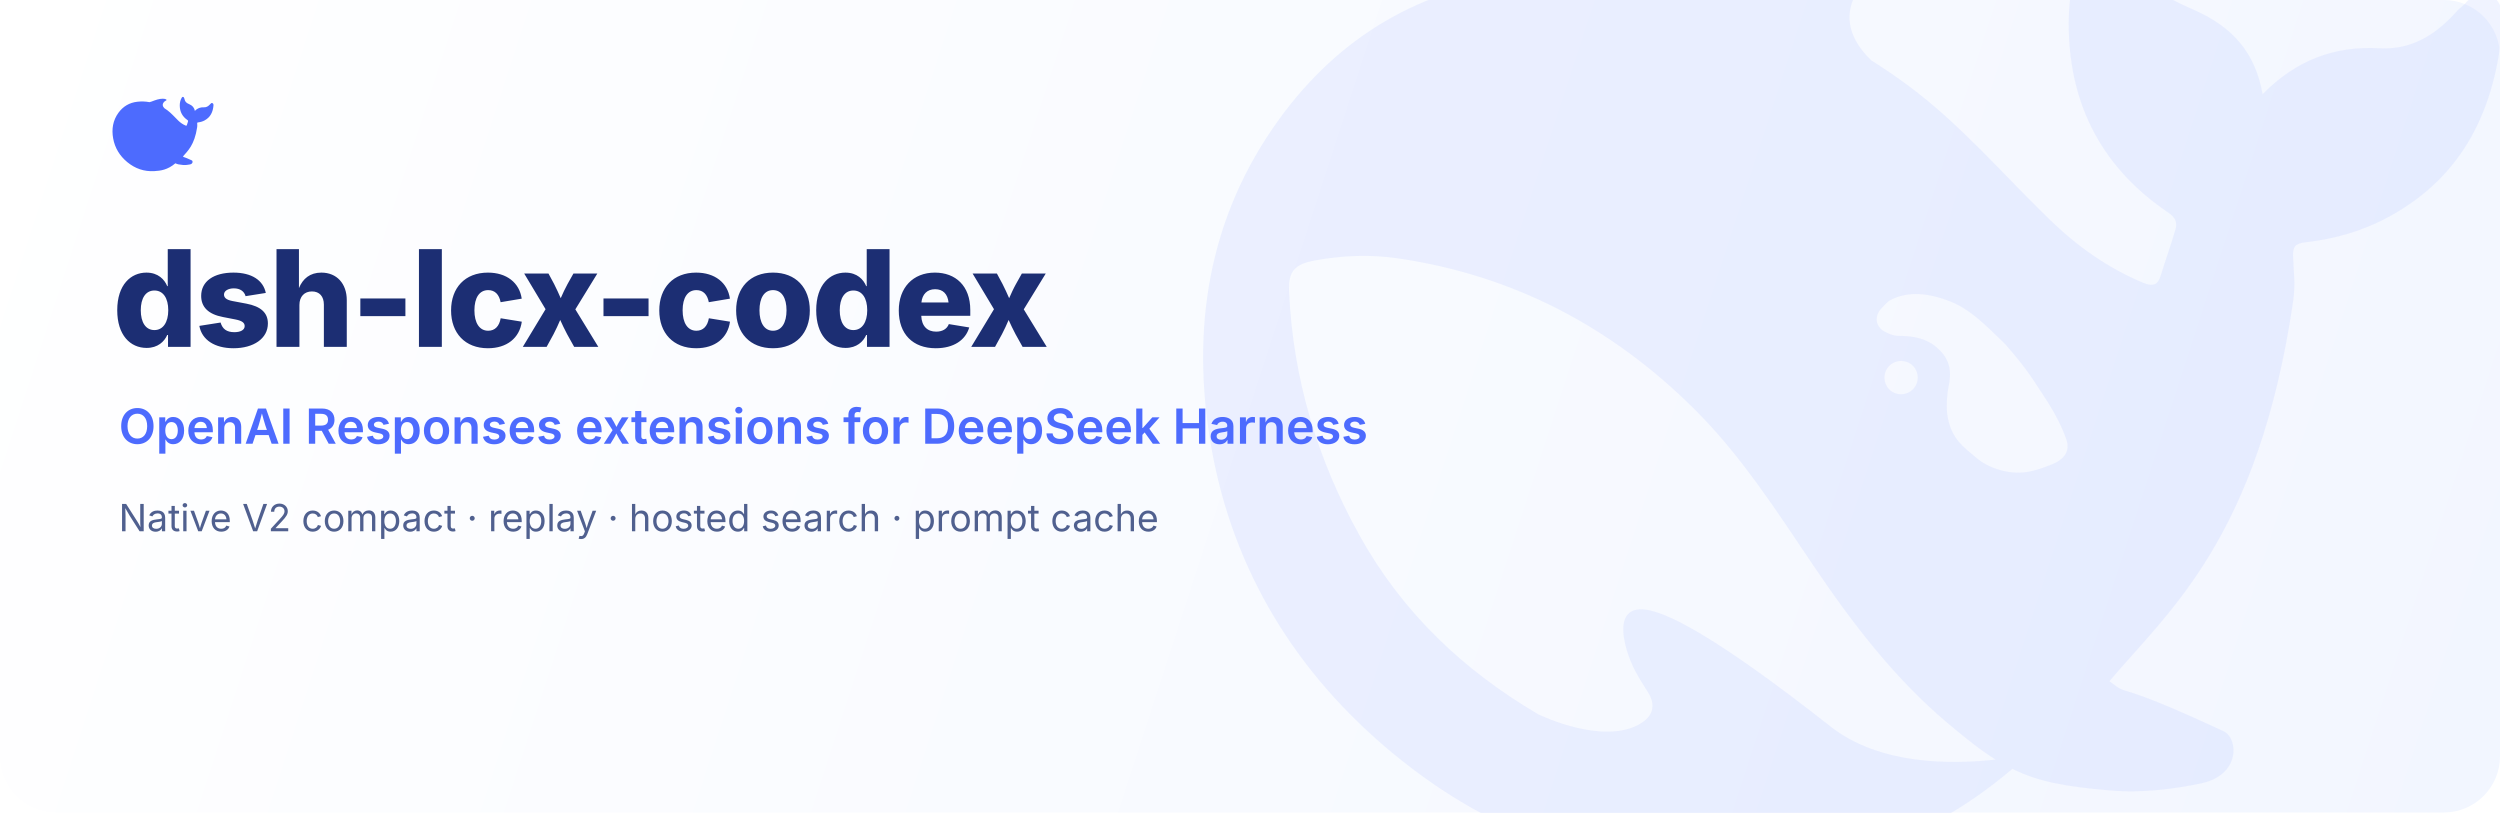
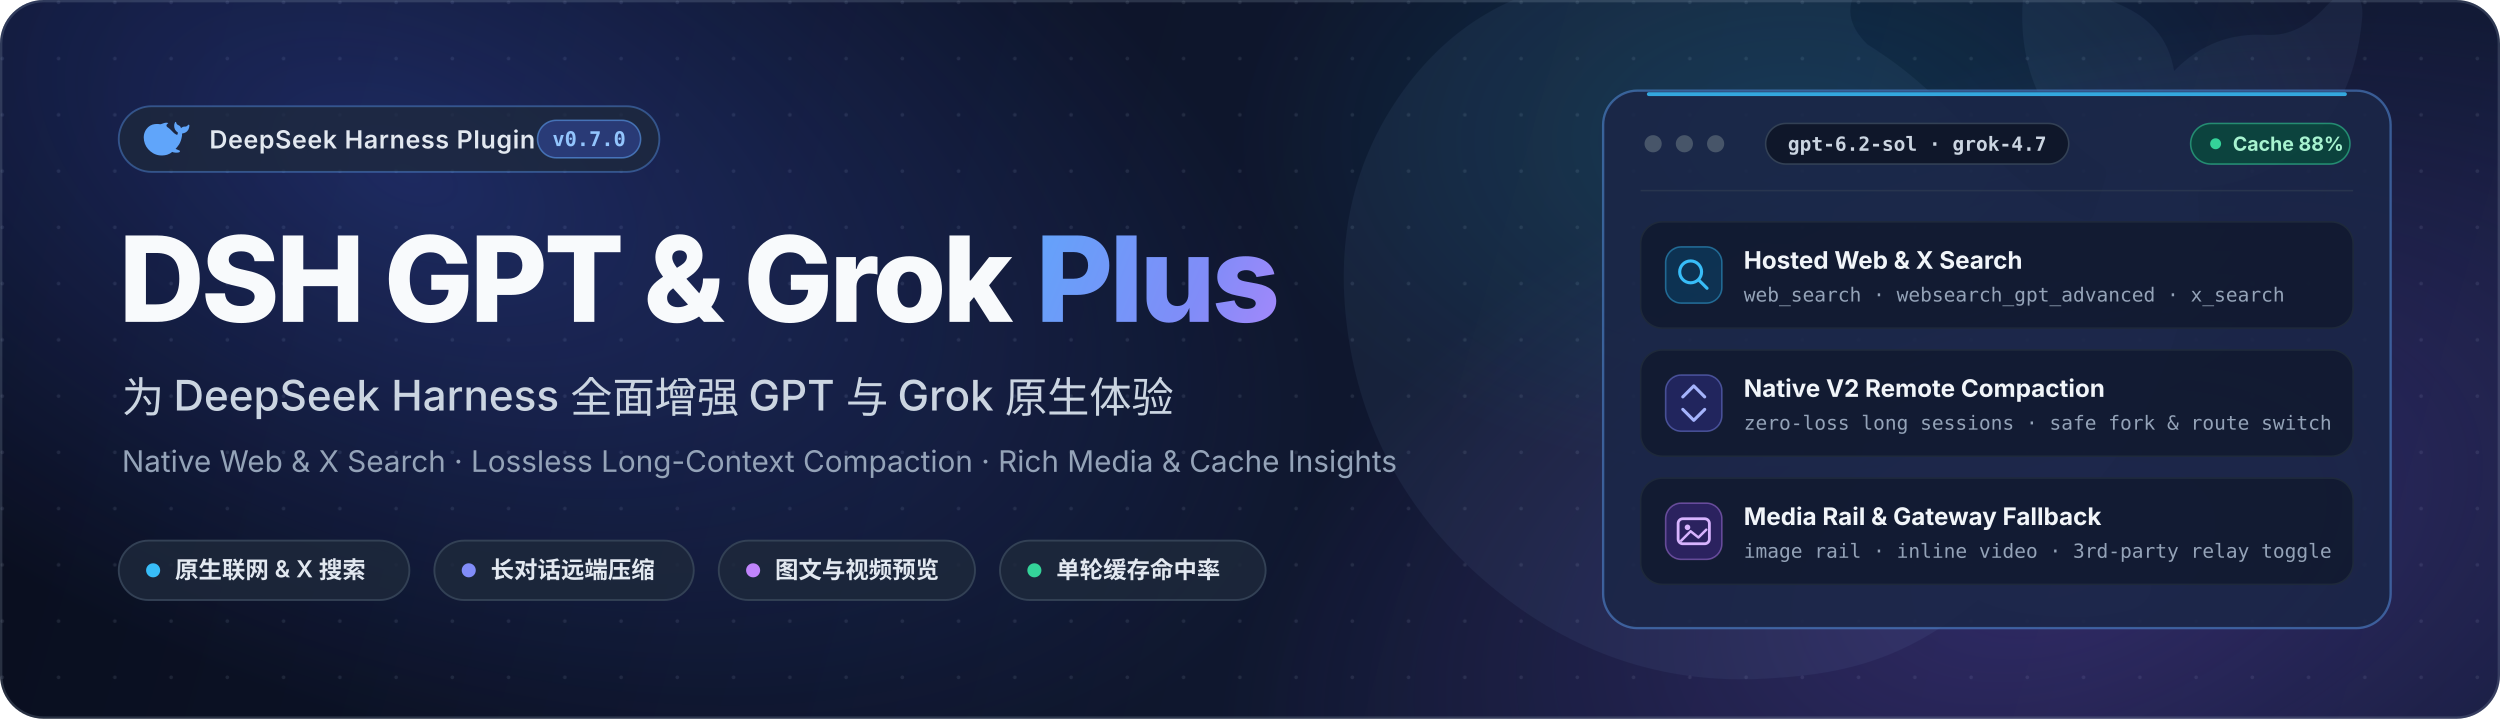
- <svg xmlns="http://www.w3.org/2000/svg" width="1600" height="520" viewBox="0 0 1600 520" fill="none">
+ <svg xmlns="http://www.w3.org/2000/svg" width="1600" height="460" viewBox="0 0 1600 460" fill="none">
  <defs>
-     <linearGradient id="bg" x1="0" y1="0" x2="1600" y2="520" gradientUnits="userSpaceOnUse">
-       <stop stop-color="#FFFFFF" />
-       <stop offset="1" stop-color="#F2F6FF" />
+     <linearGradient id="bg" x1="0" y1="0" x2="1600" y2="460" gradientUnits="userSpaceOnUse">
+       <stop offset="0%" stop-color="#090E1E" />
+       <stop offset="52%" stop-color="#0F172E" />
+       <stop offset="100%" stop-color="#131B38" />
    </linearGradient>
-     <linearGradient id="whale" x1="760" y1="40" x2="1490" y2="470" gradientUnits="userSpaceOnUse">
-       <stop stop-color="#4D6BFE" stop-opacity="0.09" />
-       <stop offset="1" stop-color="#4D6BFE" stop-opacity="0.22" />
+     <radialGradient id="glowLeft" cx="0" cy="0" r="1" gradientUnits="userSpaceOnUse" gradientTransform="translate(260 110) rotate(22) scale(620 340)">
+       <stop stop-color="#4D6BFE" stop-opacity="0.28" />
+       <stop offset="100%" stop-color="#4D6BFE" stop-opacity="0" />
+     </radialGradient>
+     <radialGradient id="glowRight" cx="0" cy="0" r="1" gradientUnits="userSpaceOnUse" gradientTransform="translate(1320 360) rotate(-18) scale(560 320)">
+       <stop stop-color="#8B5CF6" stop-opacity="0.26" />
+       <stop offset="100%" stop-color="#8B5CF6" stop-opacity="0" />
+     </radialGradient>
+     <radialGradient id="glowCyan" cx="0" cy="0" r="1" gradientUnits="userSpaceOnUse" gradientTransform="translate(1150 90) scale(360 220)">
+       <stop stop-color="#06B6D4" stop-opacity="0.16" />
+       <stop offset="100%" stop-color="#06B6D4" stop-opacity="0" />
+     </radialGradient>
+     <linearGradient id="plusGrad" x1="650" y1="150" x2="860" y2="235" gradientUnits="userSpaceOnUse">
+       <stop offset="0%" stop-color="#60A5FA" />
+       <stop offset="55%" stop-color="#818CF8" />
+       <stop offset="100%" stop-color="#C084FC" />
    </linearGradient>
+     <linearGradient id="cardBg" x1="1030" y1="64" x2="1528" y2="396" gradientUnits="userSpaceOnUse">
+       <stop stop-color="#1A2546" stop-opacity="0.88" />
+       <stop offset="100%" stop-color="#0E1529" stop-opacity="0.94" />
+     </linearGradient>
+     <linearGradient id="cardStroke" x1="1030" y1="64" x2="1528" y2="396" gradientUnits="userSpaceOnUse">
+       <stop stop-color="#60A5FA" stop-opacity="0.45" />
+       <stop offset="50%" stop-color="#818CF8" stop-opacity="0.18" />
+       <stop offset="100%" stop-color="#C084FC" stop-opacity="0.38" />
+     </linearGradient>
+     <linearGradient id="accentBar" x1="1064" y1="0" x2="1494" y2="0" gradientUnits="userSpaceOnUse">
+       <stop stop-color="#38BDF8" />
+       <stop offset="50%" stop-color="#6366F1" />
+       <stop offset="100%" stop-color="#A855F7" />
+     </linearGradient>
+     <pattern id="grid" width="36" height="36" patternUnits="userSpaceOnUse">
+       <circle cx="1.5" cy="1.5" r="1.2" fill="#94A3B8" fill-opacity="0.14" />
+     </pattern>
+     <clipPath id="outerClip">
+       <rect width="1600" height="460" rx="28" />
+     </clipPath>
  </defs>
-   <rect width="1600" height="520" rx="36" fill="url(#bg)" />
-   <g transform="translate(770 -55) scale(14.8)" opacity="0.95">
-     <path d="M55.613 3.471C55.017 3.179 54.761 3.735 54.413 4.018C54.294 4.109 54.193 4.227 54.092 4.337C53.222 5.266 52.206 5.876 50.878 5.803C48.936 5.694 47.278 6.305 45.813 7.79C45.501 5.958 44.466 4.865 42.891 4.164C42.067 3.799 41.233 3.435 40.656 2.642C40.253 2.077 40.143 1.448 39.942 0.829C39.813 0.455 39.685 0.073 39.255 0.009C38.788 -0.064 38.605 0.328 38.421 0.656C37.689 1.995 37.405 3.471 37.432 4.965C37.496 8.327 38.916 11.006 41.737 12.91C42.057 13.129 42.14 13.347 42.039 13.666C41.847 14.322 41.618 14.96 41.416 15.616C41.288 16.035 41.096 16.127 40.647 15.944C39.099 15.297 37.762 14.341 36.58 13.184C34.575 11.243 32.761 9.102 30.499 7.425C29.968 7.033 29.436 6.669 28.887 6.323C26.579 4.082 29.189 2.241 29.794 2.022C30.425 1.795 30.013 1.011 27.971 1.02C25.928 1.029 24.06 1.713 21.679 2.624C21.331 2.76 20.964 2.861 20.589 2.943C18.427 2.533 16.183 2.441 13.838 2.706C9.424 3.198 5.898 5.284 3.306 8.847C0.191 13.129 -0.541 17.994 0.356 23.069C1.3 28.417 4.029 32.845 8.224 36.308C12.575 39.897 17.584 41.656 23.3 41.319C26.771 41.118 30.636 40.654 34.996 36.964C36.095 37.51 37.249 37.729 39.163 37.893C40.638 38.029 42.057 37.82 43.157 37.592C44.878 37.228 44.759 35.633 44.137 35.342C39.09 32.991 40.198 33.948 39.191 33.173C41.755 30.139 45.62 26.987 47.132 16.773C47.251 15.962 47.15 15.452 47.132 14.796C47.122 14.395 47.214 14.241 47.672 14.195C48.936 14.049 50.163 13.703 51.29 13.083C54.56 11.298 55.878 8.364 56.19 4.847C56.236 4.309 56.181 3.753 55.613 3.471ZM27.119 35.123C22.228 31.278 19.856 30.012 18.876 30.066C17.96 30.121 18.125 31.169 18.326 31.852C18.537 32.526 18.812 32.991 19.196 33.583C19.462 33.975 19.645 34.558 18.931 34.996C17.355 35.971 14.617 34.667 14.489 34.604C11.301 32.727 8.636 30.248 6.758 26.859C4.945 23.597 3.892 20.099 3.718 16.363C3.672 15.461 3.938 15.142 4.835 14.979C6.017 14.76 7.235 14.714 8.416 14.887C13.408 15.616 17.658 17.848 21.221 21.384C23.254 23.397 24.793 25.802 26.377 28.153C28.062 30.649 29.876 33.028 32.184 34.977C32.999 35.661 33.649 36.18 34.272 36.563C32.395 36.772 29.262 36.818 27.119 35.123ZM29.464 20.044C29.464 19.643 29.784 19.325 30.187 19.325C30.279 19.325 30.361 19.343 30.435 19.37C30.535 19.407 30.627 19.461 30.7 19.543C30.828 19.671 30.902 19.853 30.902 20.044C30.902 20.445 30.581 20.764 30.178 20.764C29.775 20.764 29.464 20.445 29.464 20.044ZM36.745 23.78C36.278 23.971 35.811 24.135 35.362 24.153C34.666 24.19 33.906 23.907 33.494 23.561C32.853 23.023 32.395 22.723 32.202 21.784C32.12 21.384 32.166 20.764 32.239 20.409C32.404 19.643 32.221 19.151 31.68 18.705C31.241 18.34 30.682 18.24 30.068 18.24C29.839 18.24 29.629 18.14 29.473 18.058C29.216 17.93 29.006 17.612 29.207 17.22C29.271 17.092 29.583 16.782 29.656 16.728C30.49 16.254 31.451 16.409 32.34 16.764C33.164 17.101 33.787 17.721 34.684 18.596C35.6 19.652 35.765 19.944 36.287 20.737C36.7 21.356 37.075 21.994 37.331 22.723C37.487 23.178 37.286 23.552 36.745 23.78Z" fill="url(#whale)" />
+   <g clip-path="url(#outerClip)">
+     <rect width="1600" height="460" fill="url(#bg)" />
+     <rect width="1600" height="460" fill="url(#grid)" />
+     <rect width="1600" height="460" fill="url(#glowLeft)" />
+     <rect width="1600" height="460" fill="url(#glowRight)" />
+     <rect width="1600" height="460" fill="url(#glowCyan)" />
+     <g transform="translate(860 -45) scale(11.6)" opacity="0.06">
+       <path d="M55.613 3.471C55.017 3.179 54.761 3.735 54.413 4.018C54.294 4.109 54.193 4.227 54.092 4.337C53.222 5.266 52.206 5.876 50.878 5.803C48.936 5.694 47.278 6.305 45.813 7.79C45.501 5.958 44.466 4.865 42.891 4.164C42.067 3.799 41.233 3.435 40.656 2.642C40.253 2.077 40.143 1.448 39.942 0.829C39.813 0.455 39.685 0.073 39.255 0.009C38.788 -0.064 38.605 0.328 38.421 0.656C37.689 1.995 37.405 3.471 37.432 4.965C37.496 8.327 38.916 11.006 41.737 12.91C42.057 13.129 42.14 13.347 42.039 13.666C41.847 14.322 41.618 14.96 41.416 15.616C41.288 16.035 41.096 16.127 40.647 15.944C39.099 15.297 37.762 14.341 36.58 13.184C34.575 11.243 32.761 9.102 30.499 7.425C29.968 7.033 29.436 6.669 28.887 6.323C26.579 4.082 29.189 2.241 29.794 2.022C30.425 1.795 30.013 1.011 27.971 1.02C25.928 1.029 24.06 1.713 21.679 2.624C21.331 2.76 20.964 2.861 20.589 2.943C18.427 2.533 16.183 2.441 13.838 2.706C9.424 3.198 5.898 5.284 3.306 8.847C0.191 13.129 -0.541 17.994 0.356 23.069C1.3 28.417 4.029 32.845 8.224 36.308C12.575 39.897 17.584 41.656 23.3 41.319C26.771 41.118 30.636 40.654 34.996 36.964C36.095 37.51 37.249 37.729 39.163 37.893C40.638 38.029 42.057 37.82 43.157 37.592C44.878 37.228 44.759 35.633 44.137 35.342C39.09 32.991 40.198 33.948 39.191 33.173C41.755 30.139 45.62 26.987 47.132 16.773C47.251 15.962 47.15 15.452 47.132 14.796C47.122 14.395 47.214 14.241 47.672 14.195C48.936 14.049 50.163 13.703 51.29 13.083C54.56 11.298 55.878 8.364 56.19 4.847C56.236 4.309 56.181 3.753 55.613 3.471Z" fill="#93C5FD" />
+     </g>
+     <g transform="translate(76 68)">
+       <rect width="346" height="42" rx="21" fill="#1E293B" fill-opacity="0.72" stroke="#60A5FA" stroke-opacity="0.38" stroke-width="1.2" />
+       <g transform="translate(16 10) scale(0.52)">
+         <path d="M55.613 3.471C55.017 3.179 54.761 3.735 54.413 4.018C54.294 4.109 54.193 4.227 54.092 4.337C53.222 5.266 52.206 5.876 50.878 5.803C48.936 5.694 47.278 6.305 45.813 7.79C45.501 5.958 44.466 4.865 42.891 4.164C42.067 3.799 41.233 3.435 40.656 2.642C40.253 2.077 40.143 1.448 39.942 0.829C39.813 0.455 39.685 0.073 39.255 0.009C38.788 -0.064 38.605 0.328 38.421 0.656C37.689 1.995 37.405 3.471 37.432 4.965C37.496 8.327 38.916 11.006 41.737 12.91C42.057 13.129 42.14 13.347 42.039 13.666C41.847 14.322 41.618 14.96 41.416 15.616C41.288 16.035 41.096 16.127 40.647 15.944C39.099 15.297 37.762 14.341 36.58 13.184C34.575 11.243 32.761 9.102 30.499 7.425C29.968 7.033 29.436 6.669 28.887 6.323C26.579 4.082 29.189 2.241 29.794 2.022C30.425 1.795 30.013 1.011 27.971 1.02C25.928 1.029 24.06 1.713 21.679 2.624C21.331 2.76 20.964 2.861 20.589 2.943C18.427 2.533 16.183 2.441 13.838 2.706C9.424 3.198 5.898 5.284 3.306 8.847C0.191 13.129 -0.541 17.994 0.356 23.069C1.3 28.417 4.029 32.845 8.224 36.308C12.575 39.897 17.584 41.656 23.3 41.319C26.771 41.118 30.636 40.654 34.996 36.964C36.095 37.51 37.249 37.729 39.163 37.893C40.638 38.029 42.057 37.82 43.157 37.592C44.878 37.228 44.759 35.633 44.137 35.342C39.09 32.991 40.198 33.948 39.191 33.173C41.755 30.139 45.62 26.987 47.132 16.773C47.251 15.962 47.15 15.452 47.132 14.796C47.122 14.395 47.214 14.241 47.672 14.195C48.936 14.049 50.163 13.703 51.29 13.083C54.56 11.298 55.878 8.364 56.19 4.847C56.236 4.309 56.181 3.753 55.613 3.471Z" fill="#60A5FA" />
+       </g>
+       <text x="58" y="27" font-family="Inter, ui-sans-serif, system-ui, -apple-system, BlinkMacSystemFont, 'Segoe UI', sans-serif" font-size="16" font-weight="600" letter-spacing="0.4" fill="#E2E8F0">DeepSeek Harness Plugin</text>
+       <rect x="268" y="9" width="66" height="24" rx="12" fill="#4D6BFE" fill-opacity="0.28" stroke="#60A5FA" stroke-opacity="0.55" stroke-width="1" />
+       <text x="301" y="25.5" text-anchor="middle" font-family="ui-monospace, SFMono-Regular, Menlo, Monaco, Consolas, monospace" font-size="13" font-weight="600" fill="#93C5FD">v0.7.0</text>
+     </g>
+     <text x="76" y="206" font-family="Inter, ui-sans-serif, system-ui, -apple-system, BlinkMacSystemFont, 'Segoe UI', sans-serif" font-size="76" font-weight="800" letter-spacing="-2.2" fill="#F8FAFC">
+       DSH GPT &amp; Grok <tspan fill="url(#plusGrad)">Plus</tspan>
+     </text>
+     <text x="78" y="264" font-family="'PingFang SC', 'Microsoft YaHei', Inter, ui-sans-serif, system-ui, -apple-system, sans-serif" font-size="27" font-weight="500" fill="#CBD5E1">
+       为 DeepSeek Harness 全面增强 GPT 与 Grok 原生体验
+     </text>
+     <text x="78" y="302" font-family="Inter, ui-sans-serif, system-ui, -apple-system, BlinkMacSystemFont, 'Segoe UI', sans-serif" font-size="19" font-weight="400" fill="#94A3B8">
+       Native Web &amp; X Search · Lossless Long-Context Compaction · Rich Media &amp; Cache Insights
+     </text>
+     <g transform="translate(76 346)">
+       <rect x="0" y="0" width="186" height="38" rx="19" fill="#1E293B" fill-opacity="0.82" stroke="#334155" stroke-width="1.2" />
+       <circle cx="22" cy="19" r="4.5" fill="#38BDF8" />
+       <text x="36" y="24" font-family="'PingFang SC', 'Microsoft YaHei', Inter, sans-serif" font-size="15" font-weight="600" fill="#E2E8F0">原生联网 &amp; X 搜索</text>
+       <rect x="202" y="0" width="166" height="38" rx="19" fill="#1E293B" fill-opacity="0.82" stroke="#334155" stroke-width="1.2" />
+       <circle cx="224" cy="19" r="4.5" fill="#818CF8" />
+       <text x="238" y="24" font-family="'PingFang SC', 'Microsoft YaHei', Inter, sans-serif" font-size="15" font-weight="600" fill="#E2E8F0">长对话远端压缩</text>
+       <rect x="384" y="0" width="164" height="38" rx="19" fill="#1E293B" fill-opacity="0.82" stroke="#334155" stroke-width="1.2" />
+       <circle cx="406" cy="19" r="4.5" fill="#C084FC" />
+       <text x="420" y="24" font-family="'PingFang SC', 'Microsoft YaHei', Inter, sans-serif" font-size="15" font-weight="600" fill="#E2E8F0">图文与视频预览</text>
+       <rect x="564" y="0" width="170" height="38" rx="19" fill="#1E293B" fill-opacity="0.82" stroke="#334155" stroke-width="1.2" />
+       <circle cx="586" cy="19" r="4.5" fill="#34D399" />
+       <text x="600" y="24" font-family="'PingFang SC', 'Microsoft YaHei', Inter, sans-serif" font-size="15" font-weight="600" fill="#E2E8F0">单轮缓存命中率</text>
+     </g>
+     <g transform="translate(1026 58)">
+       <rect width="504" height="344" rx="22" fill="url(#cardBg)" stroke="url(#cardStroke)" stroke-width="1.5" />
+       <rect x="28" y="1" width="448" height="2.5" rx="1.25" fill="url(#accentBar)" opacity="0.85" />
+       <circle cx="32" cy="34" r="5.5" fill="#475569" />
+       <circle cx="52" cy="34" r="5.5" fill="#475569" />
+       <circle cx="72" cy="34" r="5.5" fill="#475569" />
+       <rect x="104" y="21" width="194" height="26" rx="13" fill="#0F172A" stroke="#334155" stroke-width="1" />
+       <text x="201" y="38.5" text-anchor="middle" font-family="ui-monospace, SFMono-Regular, Menlo, Consolas, monospace" font-size="12.5" font-weight="600" fill="#CBD5E1">gpt-6.2-sol · grok-4.7</text>
+       <rect x="376" y="21" width="102" height="26" rx="13" fill="#064E3B" fill-opacity="0.72" stroke="#34D399" stroke-opacity="0.55" stroke-width="1" />
+       <circle cx="392" cy="34" r="3.5" fill="#34D399" />
+       <text x="403" y="38.5" font-family="Inter, ui-sans-serif, sans-serif" font-size="12.5" font-weight="700" fill="#A7F3D0">Cache 88%</text>
+       <line x1="24" y1="64" x2="480" y2="64" stroke="#334155" stroke-opacity="0.55" stroke-width="1" />
+       <rect x="24" y="84" width="456" height="68" rx="14" fill="#0F172A" fill-opacity="0.72" stroke="#1E293B" stroke-width="1" />
+       <rect x="40" y="100" width="36" height="36" rx="10" fill="#0284C7" fill-opacity="0.22" stroke="#38BDF8" stroke-opacity="0.45" />
+       <circle cx="56" cy="116" r="7" stroke="#38BDF8" stroke-width="2" fill="none" />
+       <line x1="61.5" y1="121.5" x2="66.5" y2="126.5" stroke="#38BDF8" stroke-width="2" stroke-linecap="round" />
+       <text x="90" y="114" font-family="Inter, ui-sans-serif, sans-serif" font-size="15.5" font-weight="700" fill="#F1F5F9">Hosted Web &amp; X Search</text>
+       <text x="90" y="135" font-family="ui-monospace, SFMono-Regular, Menlo, Consolas, monospace" font-size="12.5" fill="#94A3B8">web_search · websearch_gpt_advanced · x_search</text>
+       <rect x="24" y="166" width="456" height="68" rx="14" fill="#0F172A" fill-opacity="0.72" stroke="#1E293B" stroke-width="1" />
+       <rect x="40" y="182" width="36" height="36" rx="10" fill="#4F46E5" fill-opacity="0.24" stroke="#818CF8" stroke-opacity="0.45" />
+       <path d="M51 196L58 189L65 196M51 204L58 211L65 204" stroke="#A5B4FC" stroke-width="2" stroke-linecap="round" stroke-linejoin="round" />
+       <text x="90" y="196" font-family="Inter, ui-sans-serif, sans-serif" font-size="15.5" font-weight="700" fill="#F1F5F9">Native V2 Remote Compaction</text>
+       <text x="90" y="217" font-family="ui-monospace, SFMono-Regular, Menlo, Consolas, monospace" font-size="12.5" fill="#94A3B8">zero-loss long sessions · safe fork &amp; route switch</text>
+       <rect x="24" y="248" width="456" height="68" rx="14" fill="#0F172A" fill-opacity="0.72" stroke="#1E293B" stroke-width="1" />
+       <rect x="40" y="264" width="36" height="36" rx="10" fill="#7C3AED" fill-opacity="0.24" stroke="#C084FC" stroke-opacity="0.45" />
+       <rect x="48" y="274" width="20" height="16" rx="3" stroke="#D8B4FE" stroke-width="1.8" fill="none" />
+       <circle cx="54" cy="279.5" r="1.8" fill="#D8B4FE" />
+       <path d="M50 288L56 282L61 286L66 281" stroke="#D8B4FE" stroke-width="1.6" stroke-linecap="round" stroke-linejoin="round" />
+       <text x="90" y="278" font-family="Inter, ui-sans-serif, sans-serif" font-size="15.5" font-weight="700" fill="#F1F5F9">Media Rail &amp; Gateway Fallback</text>
+       <text x="90" y="299" font-family="ui-monospace, SFMono-Regular, Menlo, Consolas, monospace" font-size="12.5" fill="#94A3B8">image rail · inline video · 3rd-party relay toggle</text>
+     </g>
+     <rect x="0.75" y="0.75" width="1598.5" height="458.5" rx="27.25" stroke="#94A3B8" stroke-opacity="0.22" stroke-width="1.5" />
  </g>
-   <g transform="translate(72 62) scale(1.15)">
-     <path d="M55.613 3.471C55.017 3.179 54.761 3.735 54.413 4.018C54.294 4.109 54.193 4.227 54.092 4.337C53.222 5.266 52.206 5.876 50.878 5.803C48.936 5.694 47.278 6.305 45.813 7.79C45.501 5.958 44.466 4.865 42.891 4.164C42.067 3.799 41.233 3.435 40.656 2.642C40.253 2.077 40.143 1.448 39.942 0.829C39.813 0.455 39.685 0.073 39.255 0.009C38.788 -0.064 38.605 0.328 38.421 0.656C37.689 1.995 37.405 3.471 37.432 4.965C37.496 8.327 38.916 11.006 41.737 12.91C42.057 13.129 42.14 13.347 42.039 13.666C41.847 14.322 41.618 14.96 41.416 15.616C41.288 16.035 41.096 16.127 40.647 15.944C39.099 15.297 37.762 14.341 36.58 13.184C34.575 11.243 32.761 9.102 30.499 7.425C29.968 7.033 29.436 6.669 28.887 6.323C26.579 4.082 29.189 2.241 29.794 2.022C30.425 1.795 30.013 1.011 27.971 1.02C25.928 1.029 24.06 1.713 21.679 2.624C21.331 2.76 20.964 2.861 20.589 2.943C18.427 2.533 16.183 2.441 13.838 2.706C9.424 3.198 5.898 5.284 3.306 8.847C0.191 13.129 -0.541 17.994 0.356 23.069C1.3 28.417 4.029 32.845 8.224 36.308C12.575 39.897 17.584 41.656 23.3 41.319C26.771 41.118 30.636 40.654 34.996 36.964C36.095 37.51 37.249 37.729 39.163 37.893C40.638 38.029 42.057 37.82 43.157 37.592C44.878 37.228 44.759 35.633 44.137 35.342C39.09 32.991 40.198 33.948 39.191 33.173C41.755 30.139 45.62 26.987 47.132 16.773C47.251 15.962 47.15 15.452 47.132 14.796C47.122 14.395 47.214 14.241 47.672 14.195C48.936 14.049 50.163 13.703 51.29 13.083C54.56 11.298 55.878 8.364 56.19 4.847C56.236 4.309 56.181 3.753 55.613 3.471Z" fill="#4D6BFE" />
-   </g>
-   <text x="72" y="222" font-family="Inter, ui-sans-serif, system-ui, -apple-system, BlinkMacSystemFont, 'Segoe UI', sans-serif" font-size="86" font-weight="760" letter-spacing="-2" fill="#1C2E73">dsh-lcx-codex</text>
-   <text x="76" y="284" font-family="Inter, ui-sans-serif, system-ui, -apple-system, BlinkMacSystemFont, 'Segoe UI', sans-serif" font-size="31" font-weight="560" fill="#4D6BFE">OpenAI Responses extensions for DeepSeek Harness</text>
-   <text x="76" y="340" font-family="Inter, ui-sans-serif, system-ui, -apple-system, BlinkMacSystemFont, 'Segoe UI', sans-serif" font-size="24" font-weight="430" fill="#50608F">Native V2 compact · replay · hosted search · prompt cache</text>
</svg>
